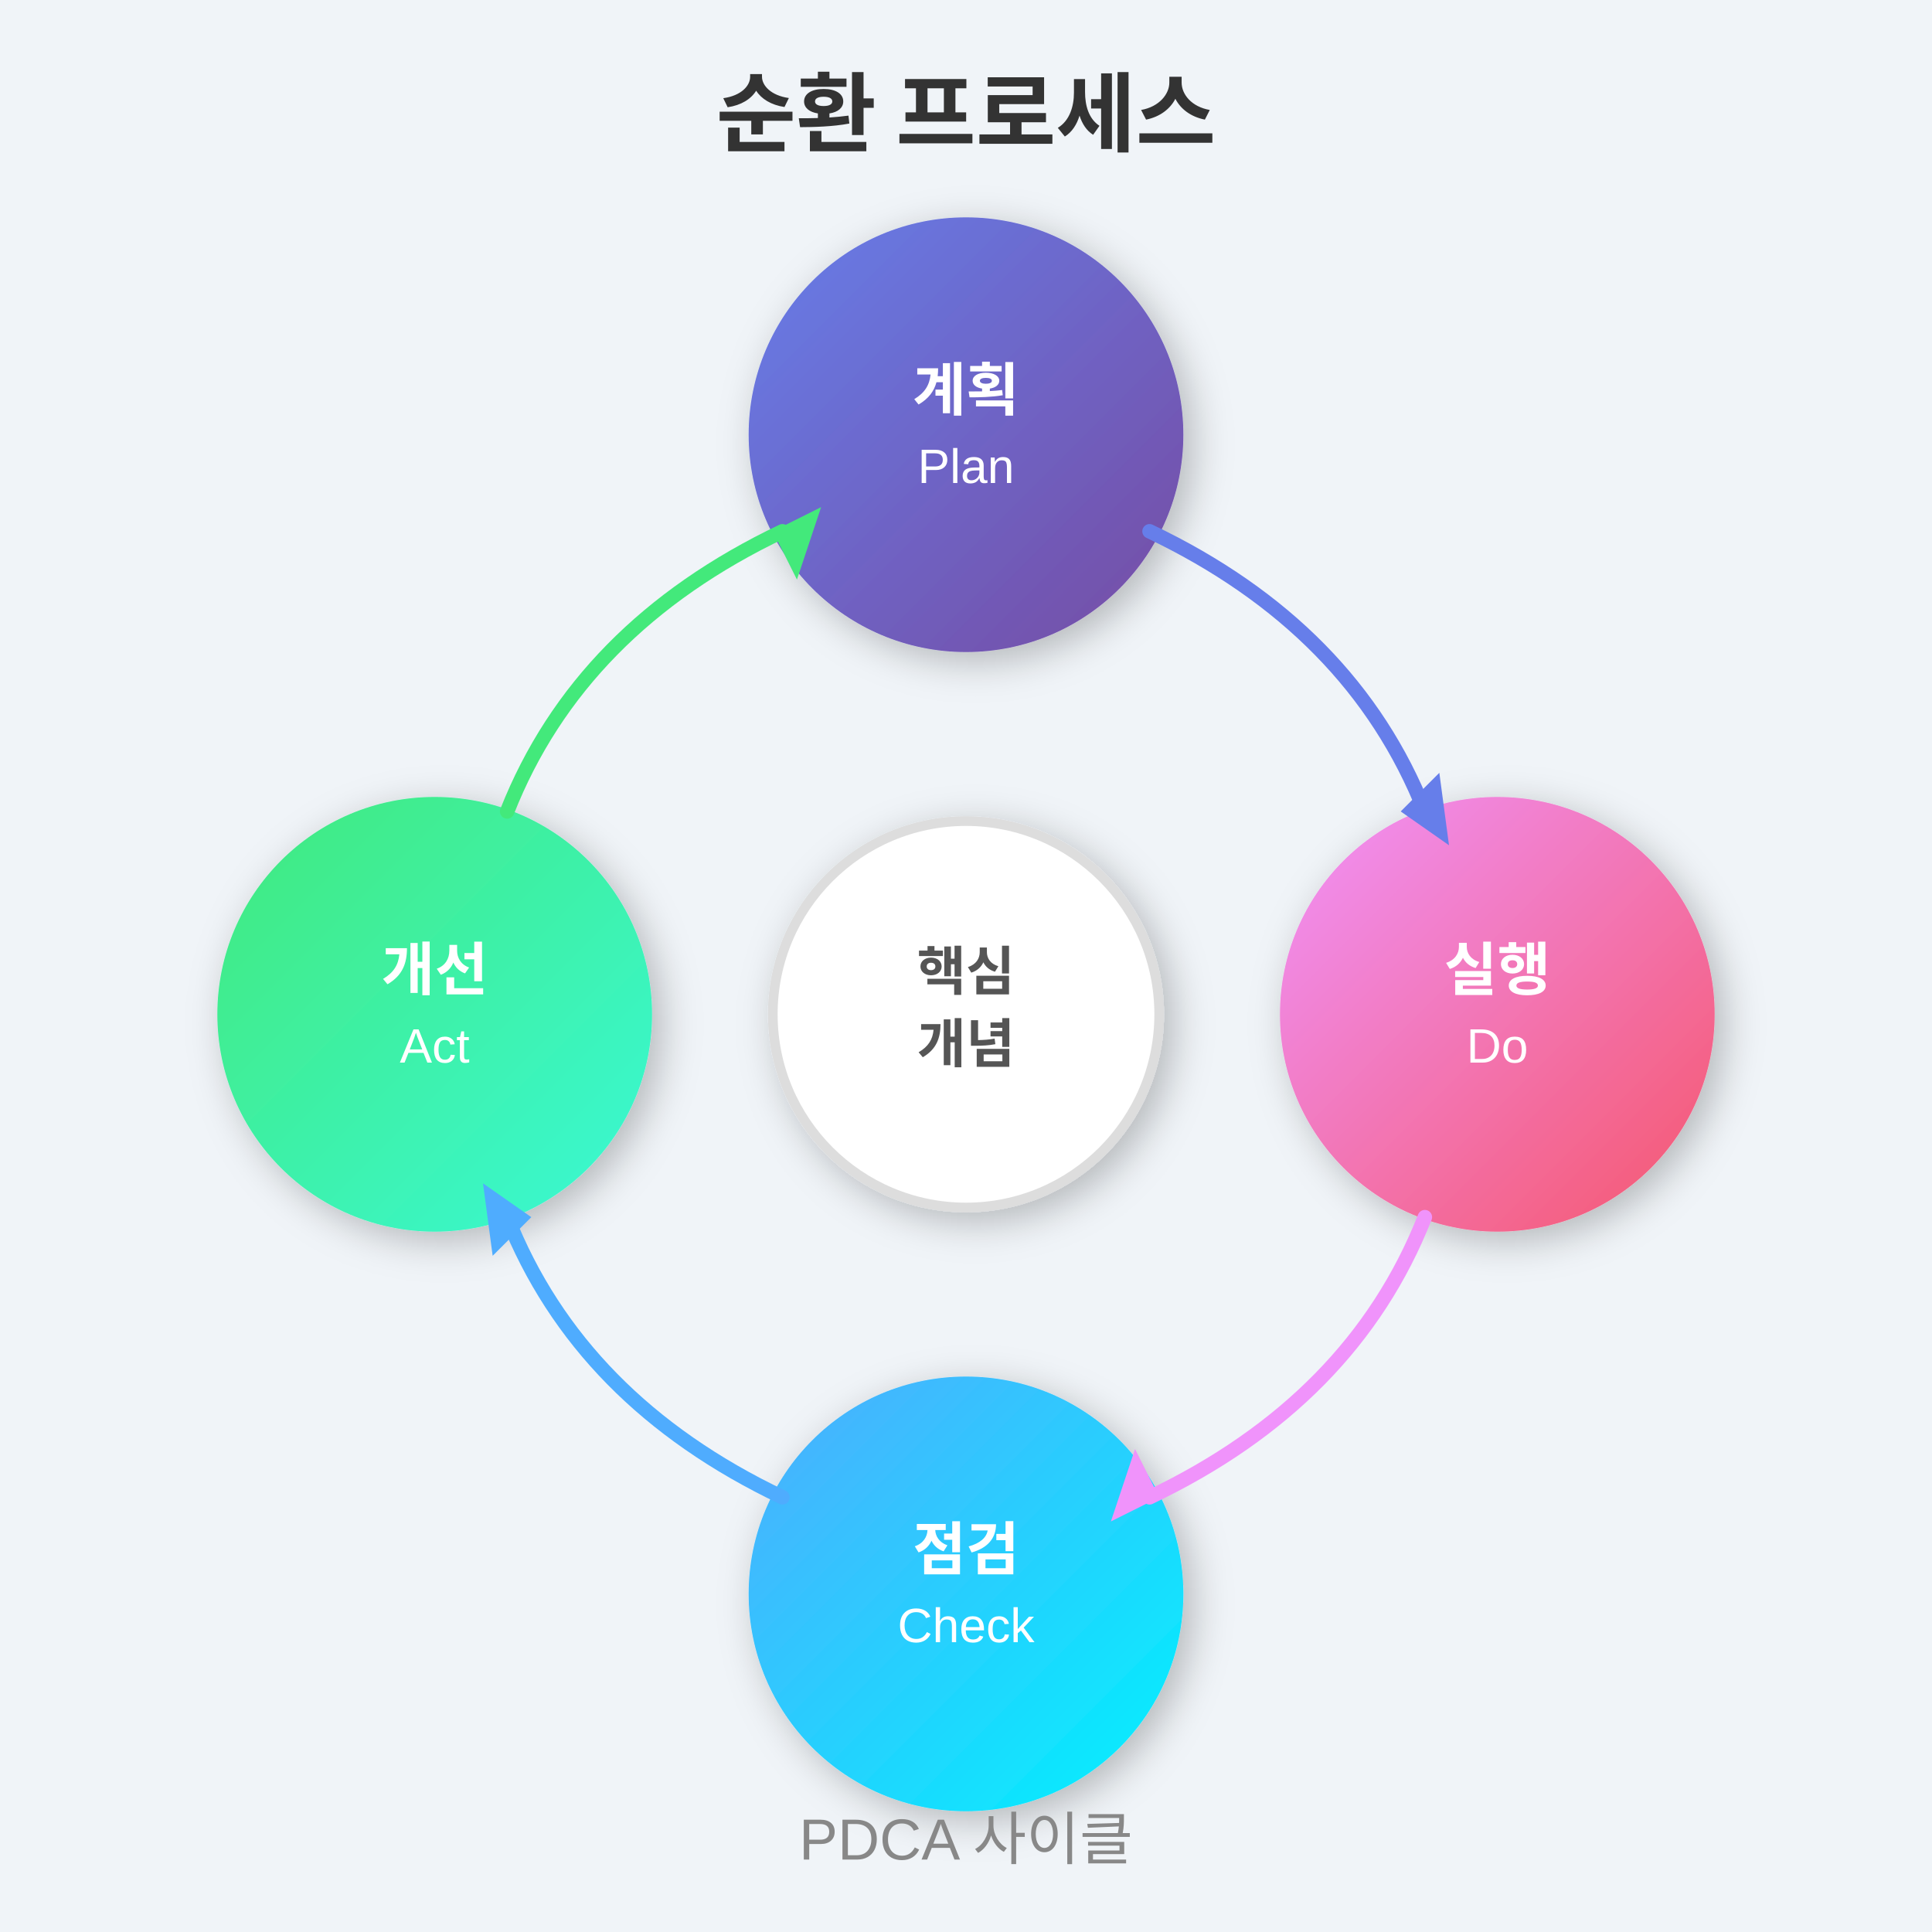
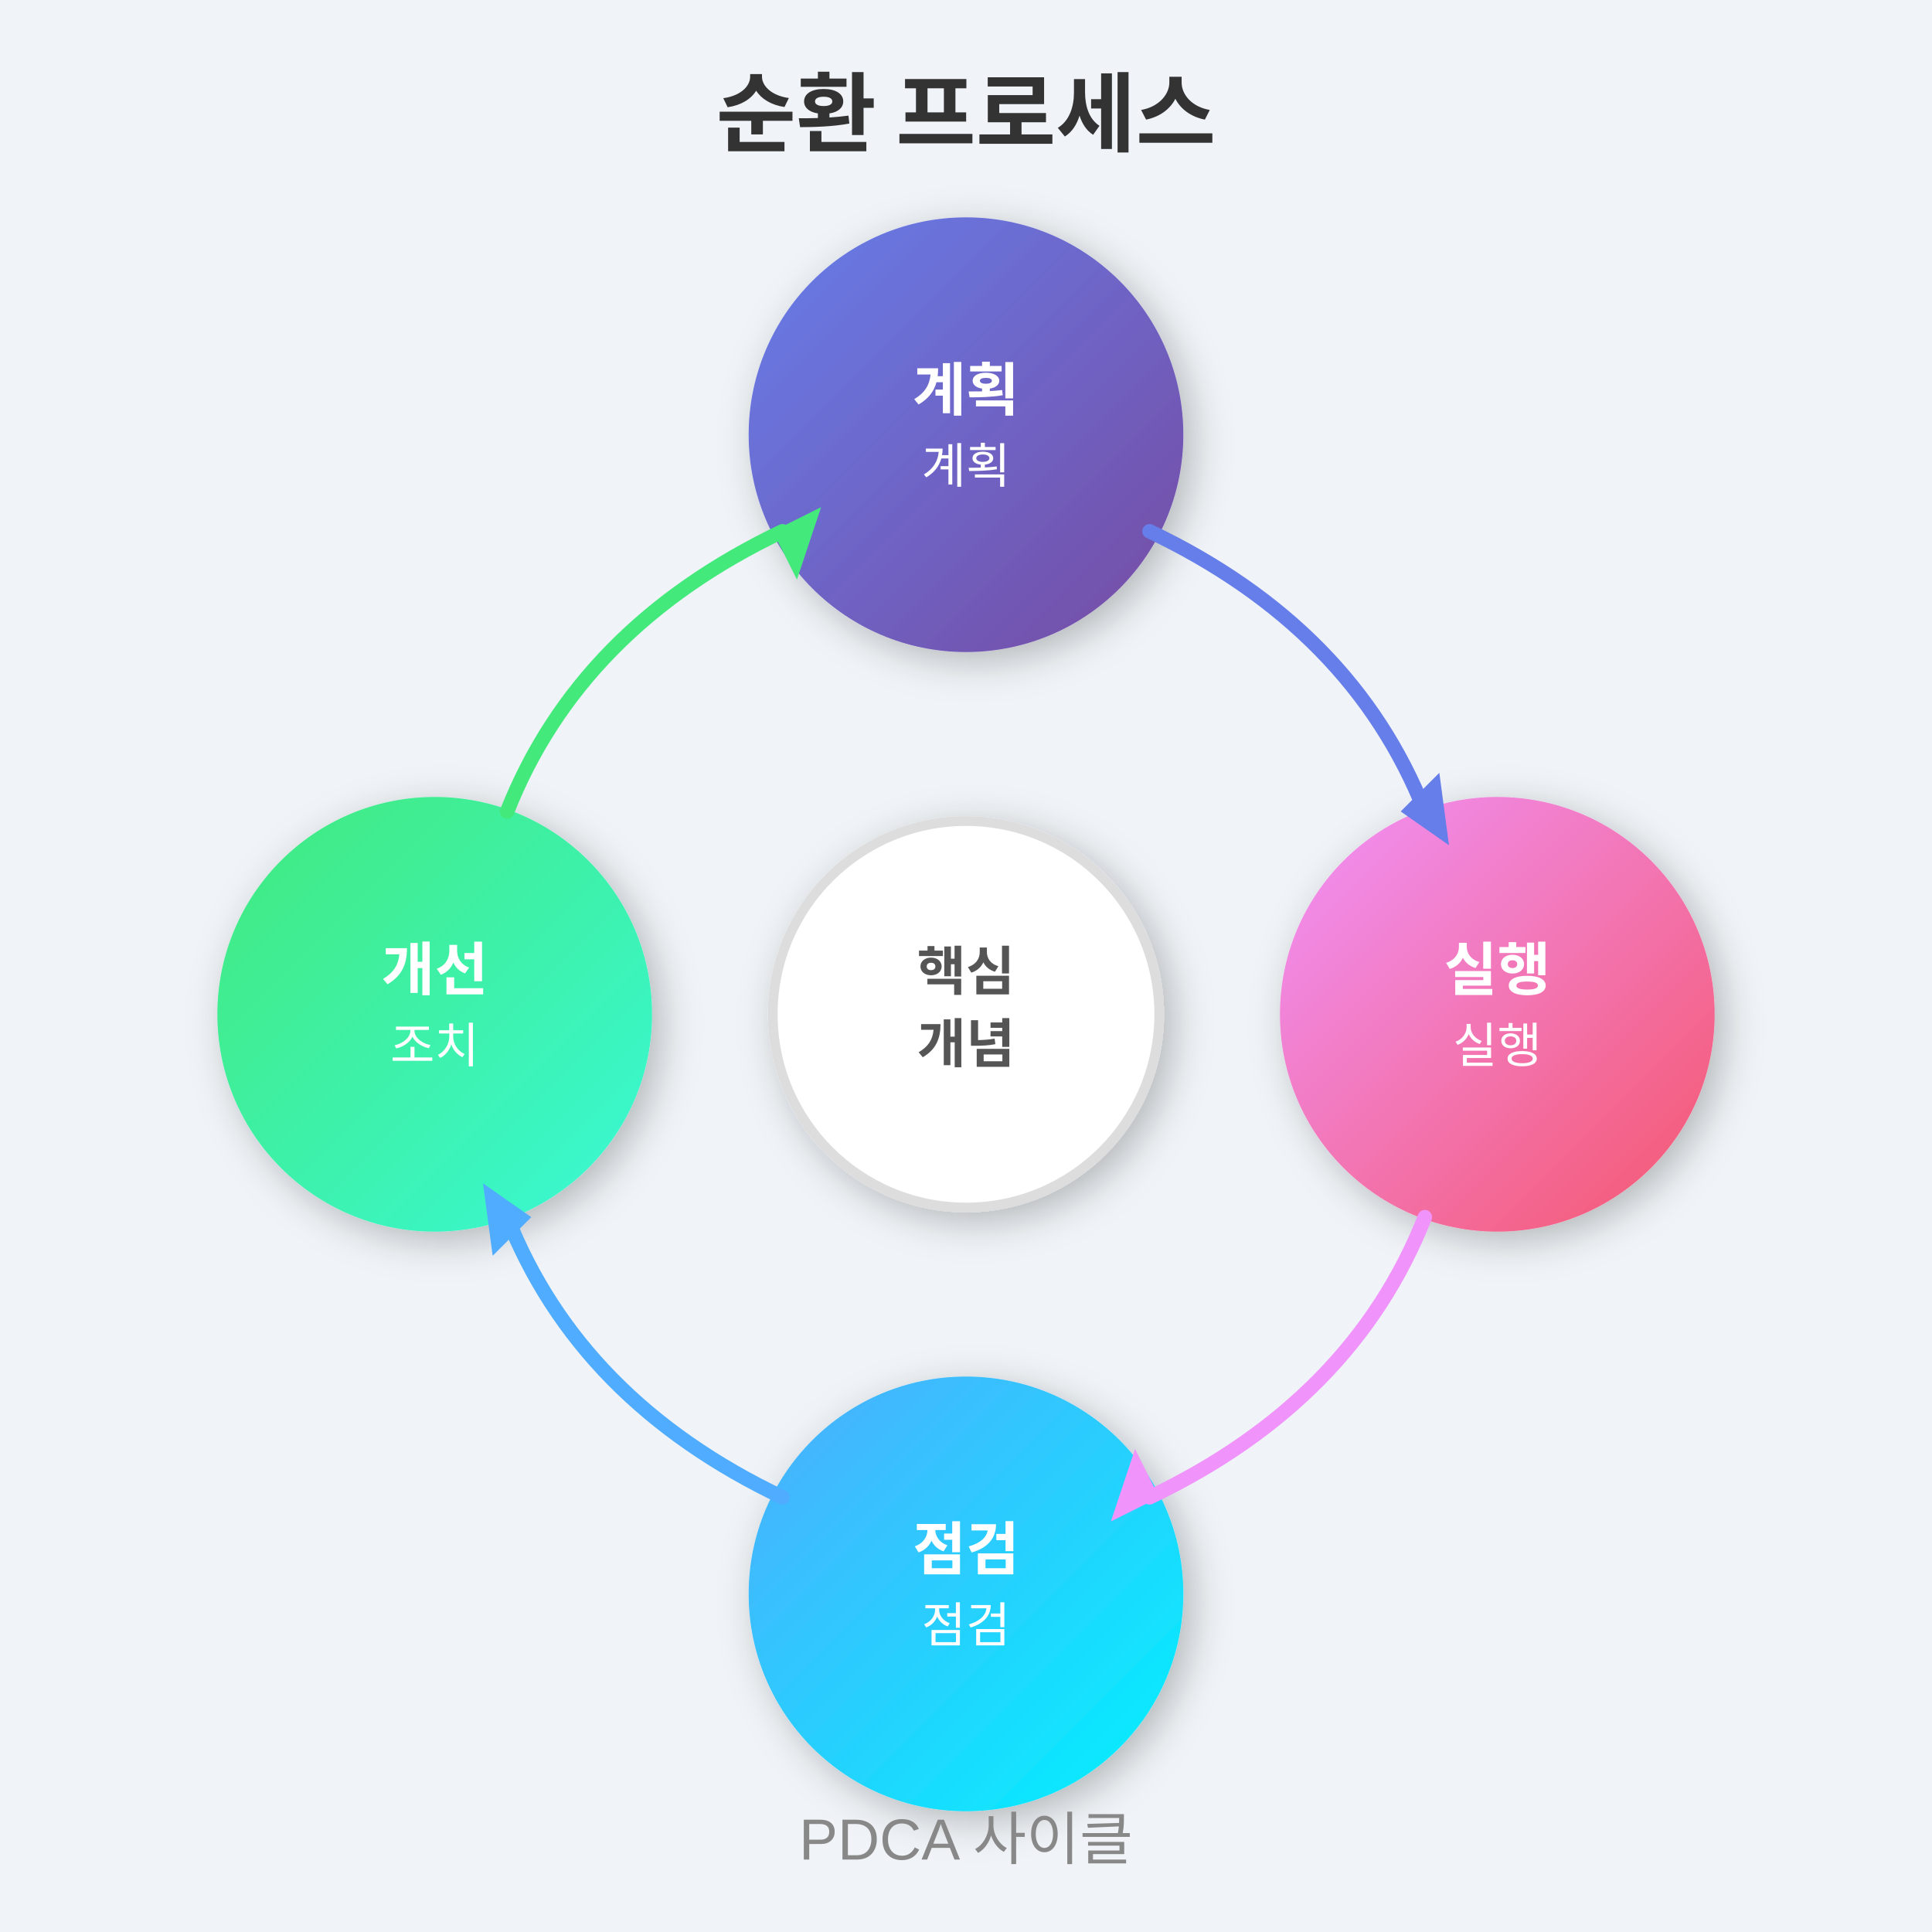
<svg xmlns="http://www.w3.org/2000/svg" viewBox="0 0 400 400" width="400" height="400">
  <defs>
    <linearGradient id="cycleGrad1" x1="0%" y1="0%" x2="100%" y2="100%">
      <stop offset="0%" style="stop-color:#667eea;stop-opacity:1" />
      <stop offset="100%" style="stop-color:#764ba2;stop-opacity:1" />
    </linearGradient>
    <linearGradient id="cycleGrad2" x1="0%" y1="0%" x2="100%" y2="100%">
      <stop offset="0%" style="stop-color:#f093fb;stop-opacity:1" />
      <stop offset="100%" style="stop-color:#f5576c;stop-opacity:1" />
    </linearGradient>
    <linearGradient id="cycleGrad3" x1="0%" y1="0%" x2="100%" y2="100%">
      <stop offset="0%" style="stop-color:#4facfe;stop-opacity:1" />
      <stop offset="100%" style="stop-color:#00f2fe;stop-opacity:1" />
    </linearGradient>
    <linearGradient id="cycleGrad4" x1="0%" y1="0%" x2="100%" y2="100%">
      <stop offset="0%" style="stop-color:#43e97b;stop-opacity:1" />
      <stop offset="100%" style="stop-color:#38f9d7;stop-opacity:1" />
    </linearGradient>
    <filter id="cycleShadow" x="-20%" y="-20%" width="140%" height="140%">
      <feDropShadow dx="2" dy="2" stdDeviation="4" flood-opacity="0.25" />
    </filter>
  </defs>
  <rect width="400" height="400" fill="#f0f4f8" />
  <text x="200" y="30" text-anchor="middle" font-family="Arial, sans-serif" font-size="18" font-weight="bold" fill="#333">순환 프로세스</text>
  <circle cx="200" cy="210" r="40" fill="#fff" stroke="#ddd" stroke-width="2" filter="url(#cycleShadow)" />
  <text x="200" y="205" text-anchor="middle" font-family="Arial, sans-serif" font-size="11" fill="#555" font-weight="bold">핵심</text>
  <text x="200" y="220" text-anchor="middle" font-family="Arial, sans-serif" font-size="11" fill="#555" font-weight="bold">개념</text>
  <circle cx="200" cy="90" r="45" fill="url(#cycleGrad1)" filter="url(#cycleShadow)" />
  <text x="200" y="85" text-anchor="middle" font-family="Arial, sans-serif" font-size="12" fill="white" font-weight="bold">계획</text>
-   <text x="200" y="100" text-anchor="middle" font-family="Arial, sans-serif" font-size="10" fill="white">Plan</text>
+   <text x="200" y="100" text-anchor="middle" font-family="Arial, sans-serif" font-size="10" fill="white">계획</text>
  <circle cx="310" cy="210" r="45" fill="url(#cycleGrad2)" filter="url(#cycleShadow)" />
  <text x="310" y="205" text-anchor="middle" font-family="Arial, sans-serif" font-size="12" fill="white" font-weight="bold">실행</text>
-   <text x="310" y="220" text-anchor="middle" font-family="Arial, sans-serif" font-size="10" fill="white">Do</text>
+   <text x="310" y="220" text-anchor="middle" font-family="Arial, sans-serif" font-size="10" fill="white">실행</text>
  <circle cx="200" cy="330" r="45" fill="url(#cycleGrad3)" filter="url(#cycleShadow)" />
  <text x="200" y="325" text-anchor="middle" font-family="Arial, sans-serif" font-size="12" fill="white" font-weight="bold">점검</text>
-   <text x="200" y="340" text-anchor="middle" font-family="Arial, sans-serif" font-size="10" fill="white">Check</text>
+   <text x="200" y="340" text-anchor="middle" font-family="Arial, sans-serif" font-size="10" fill="white">점검</text>
  <circle cx="90" cy="210" r="45" fill="url(#cycleGrad4)" filter="url(#cycleShadow)" />
  <text x="90" y="205" text-anchor="middle" font-family="Arial, sans-serif" font-size="12" fill="white" font-weight="bold">개선</text>
-   <text x="90" y="220" text-anchor="middle" font-family="Arial, sans-serif" font-size="10" fill="white">Act</text>
+   <text x="90" y="220" text-anchor="middle" font-family="Arial, sans-serif" font-size="10" fill="white">조치</text>
  <path d="M 238 110 Q 280 130 295 168" fill="none" stroke="#667eea" stroke-width="3" stroke-linecap="round" />
  <polygon points="300,175 290,168 298,160" fill="#667eea" />
  <path d="M 295 252 Q 280 290 238 310" fill="none" stroke="#f093fb" stroke-width="3" stroke-linecap="round" />
  <polygon points="230,315 240,310 235,300" fill="#f093fb" />
  <path d="M 162 310 Q 120 290 105 252" fill="none" stroke="#4facfe" stroke-width="3" stroke-linecap="round" />
  <polygon points="100,245 110,252 102,260" fill="#4facfe" />
  <path d="M 105 168 Q 120 130 162 110" fill="none" stroke="#43e97b" stroke-width="3" stroke-linecap="round" />
  <polygon points="170,105 160,110 165,120" fill="#43e97b" />
  <text x="200" y="385" text-anchor="middle" font-family="Arial, sans-serif" font-size="12" fill="#888">PDCA 사이클</text>
</svg>
